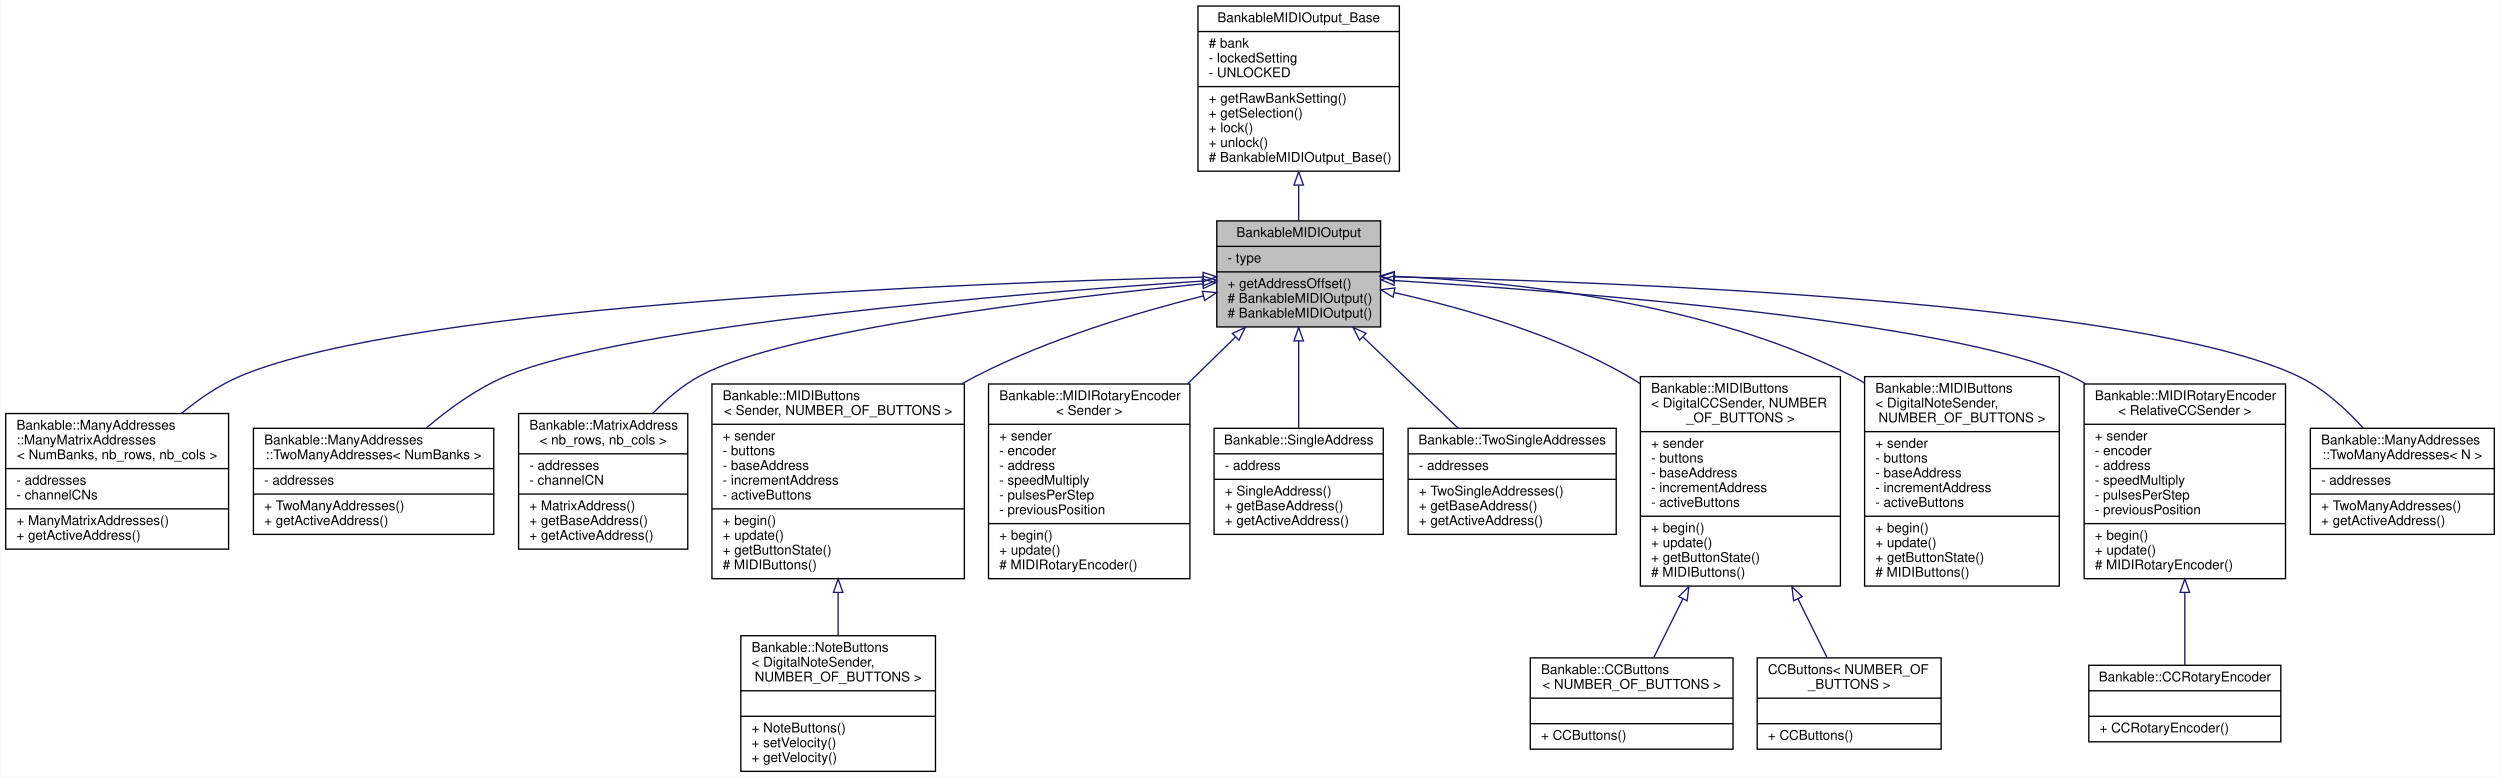
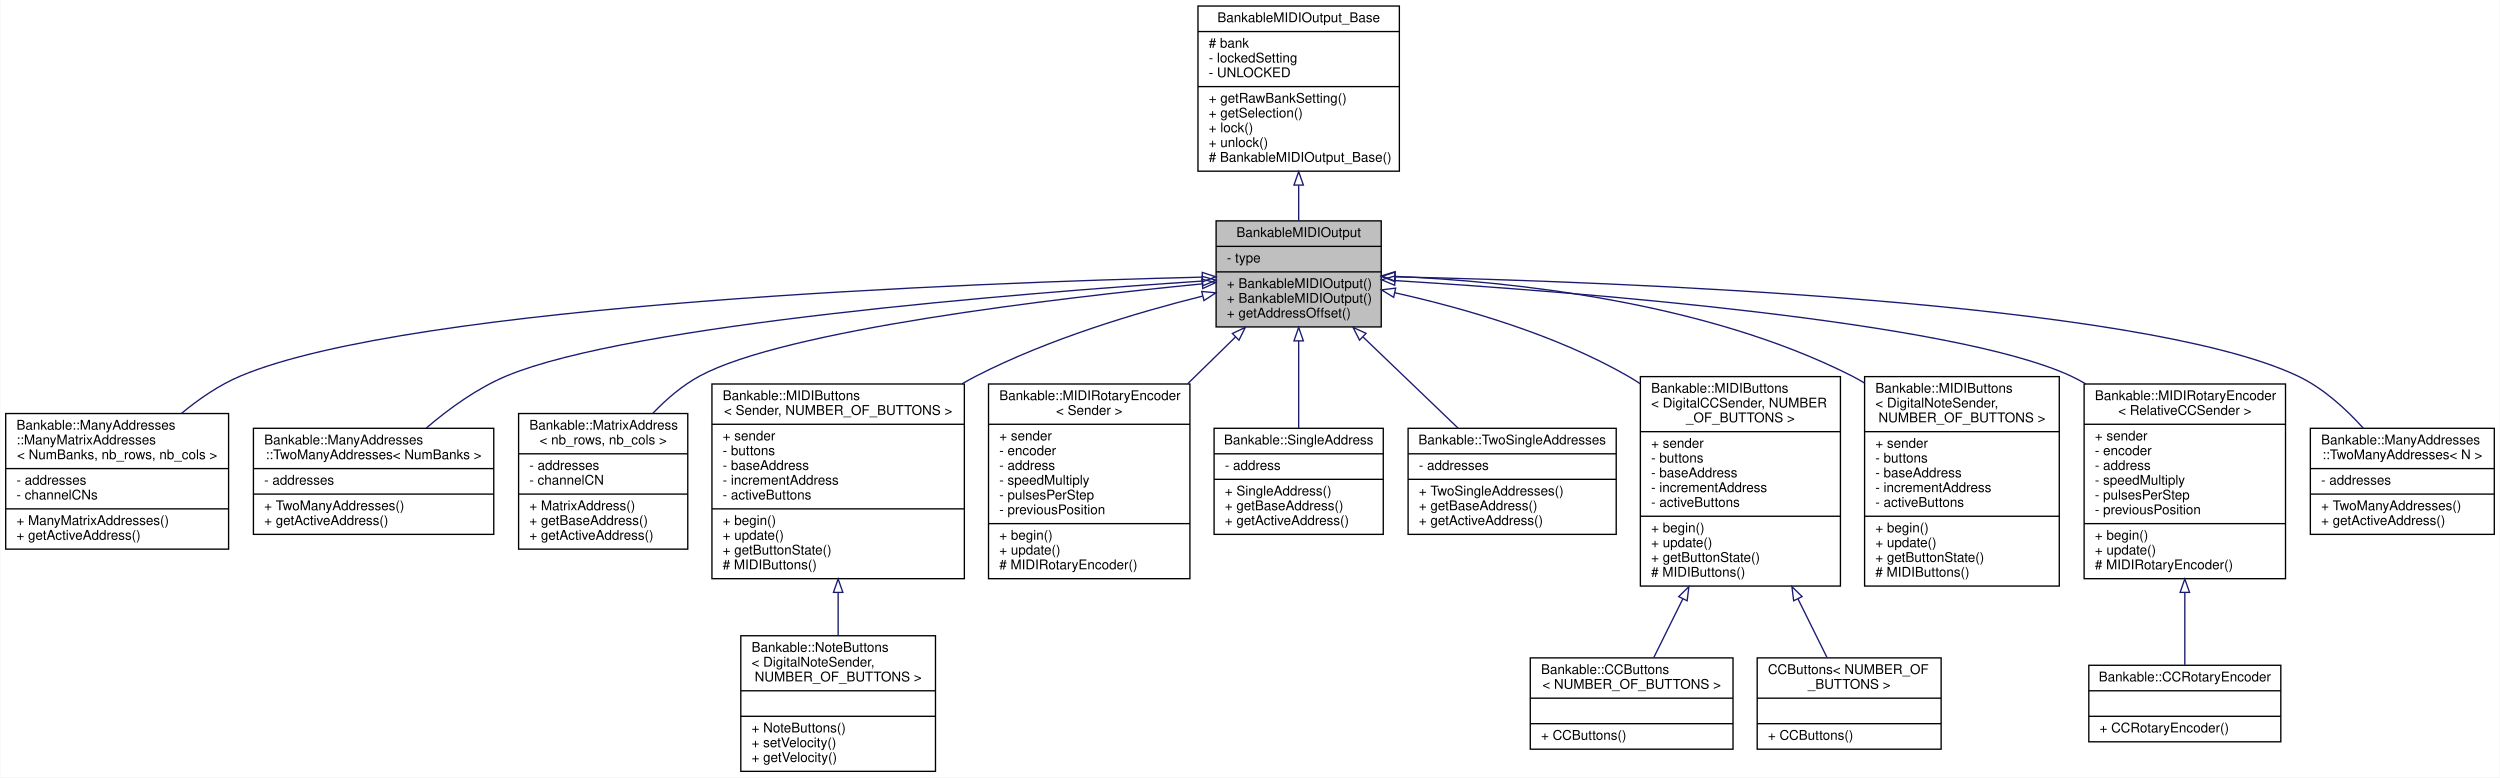
<svg xmlns="http://www.w3.org/2000/svg" xmlns:xlink="http://www.w3.org/1999/xlink" width="1862pt" height="579pt" viewBox="0.00 0.00 1861.50 579.00">
  <g id="graph0" class="graph" transform="scale(1 1) rotate(0) translate(4 575)">
    <polygon fill="white" stroke="none" points="-4,4 -4,-575 1857.5,-575 1857.5,4 -4,4" />
    <g id="node1" class="node">
      <g id="a_node1">
        <a xlink:title="A base class for all MIDIOutputElements that can be banked.">
-           <polygon fill="#bfbfbf" stroke="black" points="902,-331.5 902,-410.5 1024,-410.5 1024,-331.5 902,-331.5" />
+           <polygon fill="#bfbfbf" stroke="black" points="901.5,-331.5 901.5,-410.5 1024.5,-410.5 1024.5,-331.5 901.5,-331.5" />
          <text text-anchor="middle" x="963" y="-398.5" font-family="Helvetica,sans-Serif" font-size="10.00">BankableMIDIOutput</text>
-           <polyline fill="none" stroke="black" points="902,-391.5 1024,-391.5 " />
-           <text text-anchor="start" x="910" y="-379.5" font-family="Helvetica,sans-Serif" font-size="10.00">- type</text>
-           <polyline fill="none" stroke="black" points="902,-372.5 1024,-372.5 " />
-           <text text-anchor="start" x="910" y="-360.5" font-family="Helvetica,sans-Serif" font-size="10.00">+ getAddressOffset()</text>
-           <text text-anchor="start" x="910" y="-349.5" font-family="Helvetica,sans-Serif" font-size="10.00"># BankableMIDIOutput()</text>
-           <text text-anchor="start" x="910" y="-338.5" font-family="Helvetica,sans-Serif" font-size="10.00"># BankableMIDIOutput()</text>
+           <polyline fill="none" stroke="black" points="901.5,-391.5 1024.5,-391.5 " />
+           <text text-anchor="start" x="909.5" y="-379.5" font-family="Helvetica,sans-Serif" font-size="10.00">- type</text>
+           <polyline fill="none" stroke="black" points="901.5,-372.5 1024.5,-372.5 " />
+           <text text-anchor="start" x="909.5" y="-360.5" font-family="Helvetica,sans-Serif" font-size="10.00">+ BankableMIDIOutput()</text>
+           <text text-anchor="start" x="909.5" y="-349.5" font-family="Helvetica,sans-Serif" font-size="10.00">+ BankableMIDIOutput()</text>
+           <text text-anchor="start" x="909.5" y="-338.5" font-family="Helvetica,sans-Serif" font-size="10.00">+ getAddressOffset()</text>
        </a>
      </g>
    </g>
    <g id="node3" class="node">
      <g id="a_node3">
        <a xlink:href="../../d7/dc9/classBankable_1_1ManyAddresses_1_1ManyMatrixAddresses.html" target="_top" xlink:title=" ">
          <polygon fill="white" stroke="black" points="0,-166 0,-267 166,-267 166,-166 0,-166" />
          <text text-anchor="start" x="8" y="-255" font-family="Helvetica,sans-Serif" font-size="10.00">Bankable::ManyAddresses</text>
          <text text-anchor="start" x="8" y="-244" font-family="Helvetica,sans-Serif" font-size="10.00">::ManyMatrixAddresses</text>
          <text text-anchor="middle" x="83" y="-233" font-family="Helvetica,sans-Serif" font-size="10.00">&lt; NumBanks, nb_rows, nb_cols &gt;</text>
          <polyline fill="none" stroke="black" points="0,-226 166,-226 " />
          <text text-anchor="start" x="8" y="-214" font-family="Helvetica,sans-Serif" font-size="10.00">- addresses</text>
          <text text-anchor="start" x="8" y="-203" font-family="Helvetica,sans-Serif" font-size="10.00">- channelCNs</text>
          <polyline fill="none" stroke="black" points="0,-196 166,-196 " />
          <text text-anchor="start" x="8" y="-184" font-family="Helvetica,sans-Serif" font-size="10.00">+ ManyMatrixAddresses()</text>
          <text text-anchor="start" x="8" y="-173" font-family="Helvetica,sans-Serif" font-size="10.00">+ getActiveAddress()</text>
        </a>
      </g>
    </g>
    <g id="edge2" class="edge">
-       <path fill="none" stroke="midnightblue" d="M891.838,-368.621C723.151,-364.495 303.52,-348.955 175,-295 159.21,-288.371 144.096,-278.037 130.846,-267.052" />
-       <polygon fill="none" stroke="midnightblue" points="891.777,-372.121 901.857,-368.86 891.944,-365.123 891.777,-372.121" />
+       <path fill="none" stroke="midnightblue" d="M891.226,-368.606C722.138,-364.457 303.365,-348.89 175,-295 159.21,-288.371 144.096,-278.037 130.846,-267.052" />
+       <polygon fill="none" stroke="midnightblue" points="891.19,-372.106 901.271,-368.846 891.358,-365.108 891.19,-372.106" />
    </g>
    <g id="node4" class="node">
      <g id="a_node4">
        <a xlink:href="../../d7/d27/classBankable_1_1ManyAddresses_1_1TwoManyAddresses.html" target="_top" xlink:title=" ">
          <polygon fill="white" stroke="black" points="184.5,-177 184.5,-256 363.5,-256 363.5,-177 184.5,-177" />
          <text text-anchor="start" x="192.5" y="-244" font-family="Helvetica,sans-Serif" font-size="10.00">Bankable::ManyAddresses</text>
          <text text-anchor="middle" x="274" y="-233" font-family="Helvetica,sans-Serif" font-size="10.00">::TwoManyAddresses&lt; NumBanks &gt;</text>
          <polyline fill="none" stroke="black" points="184.5,-226 363.5,-226 " />
          <text text-anchor="start" x="192.5" y="-214" font-family="Helvetica,sans-Serif" font-size="10.00">- addresses</text>
          <polyline fill="none" stroke="black" points="184.5,-207 363.5,-207 " />
          <text text-anchor="start" x="192.5" y="-195" font-family="Helvetica,sans-Serif" font-size="10.00">+ TwoManyAddresses()</text>
          <text text-anchor="start" x="192.5" y="-184" font-family="Helvetica,sans-Serif" font-size="10.00">+ getActiveAddress()</text>
        </a>
      </g>
    </g>
    <g id="edge3" class="edge">
-       <path fill="none" stroke="midnightblue" d="M891.586,-365.679C755.708,-356.682 465.292,-333.511 373,-295 351.244,-285.922 330.225,-270.71 313.193,-256.156" />
-       <polygon fill="none" stroke="midnightblue" points="891.677,-369.193 901.885,-366.354 892.135,-362.208 891.677,-369.193" />
+       <path fill="none" stroke="midnightblue" d="M891.072,-365.645C754.978,-356.624 465.175,-333.463 373,-295 351.244,-285.922 330.225,-270.71 313.193,-256.156" />
+       <polygon fill="none" stroke="midnightblue" points="891.182,-369.16 901.39,-366.322 891.64,-362.175 891.182,-369.16" />
    </g>
    <g id="node5" class="node">
      <g id="a_node5">
        <a xlink:href="../../d7/db5/classBankable_1_1MatrixAddress.html" target="_top" xlink:title=" ">
          <polygon fill="white" stroke="black" points="382,-166 382,-267 508,-267 508,-166 382,-166" />
          <text text-anchor="start" x="390" y="-255" font-family="Helvetica,sans-Serif" font-size="10.00">Bankable::MatrixAddress</text>
          <text text-anchor="middle" x="445" y="-244" font-family="Helvetica,sans-Serif" font-size="10.00">&lt; nb_rows, nb_cols &gt;</text>
          <polyline fill="none" stroke="black" points="382,-237 508,-237 " />
          <text text-anchor="start" x="390" y="-225" font-family="Helvetica,sans-Serif" font-size="10.00">- addresses</text>
          <text text-anchor="start" x="390" y="-214" font-family="Helvetica,sans-Serif" font-size="10.00">- channelCN</text>
          <polyline fill="none" stroke="black" points="382,-207 508,-207 " />
          <text text-anchor="start" x="390" y="-195" font-family="Helvetica,sans-Serif" font-size="10.00">+ MatrixAddress()</text>
          <text text-anchor="start" x="390" y="-184" font-family="Helvetica,sans-Serif" font-size="10.00">+ getBaseAddress()</text>
          <text text-anchor="start" x="390" y="-173" font-family="Helvetica,sans-Serif" font-size="10.00">+ getActiveAddress()</text>
        </a>
      </g>
    </g>
    <g id="edge4" class="edge">
-       <path fill="none" stroke="midnightblue" d="M891.345,-363.6C782.244,-352.916 580.441,-329.197 517,-295 504.067,-288.029 492.186,-277.846 481.962,-267.14" />
-       <polygon fill="none" stroke="midnightblue" points="891.316,-367.113 901.607,-364.593 891.99,-360.146 891.316,-367.113" />
+       <path fill="none" stroke="midnightblue" d="M890.913,-363.557C781.711,-352.854 580.357,-329.152 517,-295 504.067,-288.029 492.186,-277.846 481.962,-267.14" />
+       <polygon fill="none" stroke="midnightblue" points="890.895,-367.072 901.186,-364.552 891.57,-360.104 890.895,-367.072" />
    </g>
    <g id="node6" class="node">
      <g id="a_node6">
        <a xlink:href="../../dc/d22/classBankable_1_1MIDIButtons.html" target="_top" xlink:title="An abstract class for momentary push buttons that send MIDI events.">
          <polygon fill="white" stroke="black" points="526,-144 526,-289 714,-289 714,-144 526,-144" />
          <text text-anchor="start" x="534" y="-277" font-family="Helvetica,sans-Serif" font-size="10.00">Bankable::MIDIButtons</text>
          <text text-anchor="middle" x="620" y="-266" font-family="Helvetica,sans-Serif" font-size="10.00">&lt; Sender, NUMBER_OF_BUTTONS &gt;</text>
          <polyline fill="none" stroke="black" points="526,-259 714,-259 " />
          <text text-anchor="start" x="534" y="-247" font-family="Helvetica,sans-Serif" font-size="10.00">+ sender</text>
          <text text-anchor="start" x="534" y="-236" font-family="Helvetica,sans-Serif" font-size="10.00">- buttons</text>
          <text text-anchor="start" x="534" y="-225" font-family="Helvetica,sans-Serif" font-size="10.00">- baseAddress</text>
          <text text-anchor="start" x="534" y="-214" font-family="Helvetica,sans-Serif" font-size="10.00">- incrementAddress</text>
          <text text-anchor="start" x="534" y="-203" font-family="Helvetica,sans-Serif" font-size="10.00">- activeButtons</text>
          <polyline fill="none" stroke="black" points="526,-196 714,-196 " />
          <text text-anchor="start" x="534" y="-184" font-family="Helvetica,sans-Serif" font-size="10.00">+ begin()</text>
          <text text-anchor="start" x="534" y="-173" font-family="Helvetica,sans-Serif" font-size="10.00">+ update()</text>
          <text text-anchor="start" x="534" y="-162" font-family="Helvetica,sans-Serif" font-size="10.00">+ getButtonState()</text>
          <text text-anchor="start" x="534" y="-151" font-family="Helvetica,sans-Serif" font-size="10.00"># MIDIButtons()</text>
        </a>
      </g>
    </g>
    <g id="edge5" class="edge">
-       <path fill="none" stroke="midnightblue" d="M891.938,-354.596C842.815,-342.339 776.871,-322.634 723,-295 719.416,-293.161 715.827,-291.198 712.251,-289.137" />
-       <polygon fill="none" stroke="midnightblue" points="891.296,-358.042 901.842,-357.023 892.963,-351.243 891.296,-358.042" />
+       <path fill="none" stroke="midnightblue" d="M891.441,-354.472C842.371,-342.206 776.69,-322.541 723,-295 719.416,-293.161 715.827,-291.198 712.251,-289.137" />
+       <polygon fill="none" stroke="midnightblue" points="890.791,-357.916 901.337,-356.901 892.46,-351.118 890.791,-357.916" />
    </g>
    <g id="node8" class="node">
      <g id="a_node8">
        <a xlink:href="../../dc/dd5/classBankable_1_1MIDIRotaryEncoder.html" target="_top" xlink:title="An abstract class for rotary encoders that send MIDI events and that can be added to a Bank.">
          <polygon fill="white" stroke="black" points="732,-144 732,-289 882,-289 882,-144 732,-144" />
          <text text-anchor="start" x="740" y="-277" font-family="Helvetica,sans-Serif" font-size="10.00">Bankable::MIDIRotaryEncoder</text>
          <text text-anchor="middle" x="807" y="-266" font-family="Helvetica,sans-Serif" font-size="10.00">&lt; Sender &gt;</text>
          <polyline fill="none" stroke="black" points="732,-259 882,-259 " />
          <text text-anchor="start" x="740" y="-247" font-family="Helvetica,sans-Serif" font-size="10.00">+ sender</text>
          <text text-anchor="start" x="740" y="-236" font-family="Helvetica,sans-Serif" font-size="10.00">- encoder</text>
          <text text-anchor="start" x="740" y="-225" font-family="Helvetica,sans-Serif" font-size="10.00">- address</text>
          <text text-anchor="start" x="740" y="-214" font-family="Helvetica,sans-Serif" font-size="10.00">- speedMultiply</text>
          <text text-anchor="start" x="740" y="-203" font-family="Helvetica,sans-Serif" font-size="10.00">- pulsesPerStep</text>
          <text text-anchor="start" x="740" y="-192" font-family="Helvetica,sans-Serif" font-size="10.00">- previousPosition</text>
          <polyline fill="none" stroke="black" points="732,-185 882,-185 " />
          <text text-anchor="start" x="740" y="-173" font-family="Helvetica,sans-Serif" font-size="10.00">+ begin()</text>
          <text text-anchor="start" x="740" y="-162" font-family="Helvetica,sans-Serif" font-size="10.00">+ update()</text>
          <text text-anchor="start" x="740" y="-151" font-family="Helvetica,sans-Serif" font-size="10.00"># MIDIRotaryEncoder()</text>
        </a>
      </g>
    </g>
    <g id="edge7" class="edge">
      <path fill="none" stroke="midnightblue" d="M916.003,-324.057C904.759,-313.066 892.489,-301.071 880.369,-289.223" />
      <polygon fill="none" stroke="midnightblue" points="913.633,-326.636 923.231,-331.123 918.527,-321.63 913.633,-326.636" />
    </g>
    <g id="node9" class="node">
      <g id="a_node9">
        <a xlink:href="../../df/de5/classBankable_1_1SingleAddress.html" target="_top" xlink:title=" ">
          <polygon fill="white" stroke="black" points="900,-177 900,-256 1026,-256 1026,-177 900,-177" />
          <text text-anchor="middle" x="963" y="-244" font-family="Helvetica,sans-Serif" font-size="10.00">Bankable::SingleAddress</text>
          <polyline fill="none" stroke="black" points="900,-237 1026,-237 " />
          <text text-anchor="start" x="908" y="-225" font-family="Helvetica,sans-Serif" font-size="10.00">- address</text>
          <polyline fill="none" stroke="black" points="900,-218 1026,-218 " />
          <text text-anchor="start" x="908" y="-206" font-family="Helvetica,sans-Serif" font-size="10.00">+ SingleAddress()</text>
          <text text-anchor="start" x="908" y="-195" font-family="Helvetica,sans-Serif" font-size="10.00">+ getBaseAddress()</text>
          <text text-anchor="start" x="908" y="-184" font-family="Helvetica,sans-Serif" font-size="10.00">+ getActiveAddress()</text>
        </a>
      </g>
    </g>
    <g id="edge8" class="edge">
      <path fill="none" stroke="midnightblue" d="M963,-321.082C963,-300.034 963,-275.784 963,-256.041" />
      <polygon fill="none" stroke="midnightblue" points="959.5,-321.123 963,-331.123 966.5,-321.123 959.5,-321.123" />
    </g>
    <g id="node10" class="node">
      <g id="a_node10">
        <a xlink:href="../../d3/df8/classBankable_1_1TwoSingleAddresses.html" target="_top" xlink:title=" ">
          <polygon fill="white" stroke="black" points="1044.5,-177 1044.5,-256 1199.5,-256 1199.5,-177 1044.5,-177" />
          <text text-anchor="middle" x="1122" y="-244" font-family="Helvetica,sans-Serif" font-size="10.00">Bankable::TwoSingleAddresses</text>
          <polyline fill="none" stroke="black" points="1044.5,-237 1199.5,-237 " />
          <text text-anchor="start" x="1052.5" y="-225" font-family="Helvetica,sans-Serif" font-size="10.00">- addresses</text>
          <polyline fill="none" stroke="black" points="1044.5,-218 1199.5,-218 " />
          <text text-anchor="start" x="1052.5" y="-206" font-family="Helvetica,sans-Serif" font-size="10.00">+ TwoSingleAddresses()</text>
          <text text-anchor="start" x="1052.5" y="-195" font-family="Helvetica,sans-Serif" font-size="10.00">+ getBaseAddress()</text>
          <text text-anchor="start" x="1052.5" y="-184" font-family="Helvetica,sans-Serif" font-size="10.00">+ getActiveAddress()</text>
        </a>
      </g>
    </g>
    <g id="edge9" class="edge">
      <path fill="none" stroke="midnightblue" d="M1011.03,-323.931C1033.64,-302.248 1060.3,-276.681 1081.82,-256.041" />
      <polygon fill="none" stroke="midnightblue" points="1008.33,-321.675 1003.53,-331.123 1013.17,-326.727 1008.33,-321.675" />
    </g>
    <g id="node11" class="node">
      <g id="a_node11">
        <a xlink:href="../../dc/d22/classBankable_1_1MIDIButtons.html" target="_top" xlink:title=" ">
          <polygon fill="white" stroke="black" points="1217.5,-138.5 1217.5,-294.5 1366.5,-294.5 1366.5,-138.5 1217.5,-138.5" />
          <text text-anchor="start" x="1225.5" y="-282.5" font-family="Helvetica,sans-Serif" font-size="10.00">Bankable::MIDIButtons</text>
          <text text-anchor="start" x="1225.5" y="-271.5" font-family="Helvetica,sans-Serif" font-size="10.00">&lt; DigitalCCSender, NUMBER</text>
          <text text-anchor="middle" x="1292" y="-260.5" font-family="Helvetica,sans-Serif" font-size="10.00">_OF_BUTTONS &gt;</text>
          <polyline fill="none" stroke="black" points="1217.5,-253.5 1366.5,-253.5 " />
          <text text-anchor="start" x="1225.5" y="-241.5" font-family="Helvetica,sans-Serif" font-size="10.00">+ sender</text>
          <text text-anchor="start" x="1225.5" y="-230.5" font-family="Helvetica,sans-Serif" font-size="10.00">- buttons</text>
          <text text-anchor="start" x="1225.5" y="-219.5" font-family="Helvetica,sans-Serif" font-size="10.00">- baseAddress</text>
          <text text-anchor="start" x="1225.5" y="-208.5" font-family="Helvetica,sans-Serif" font-size="10.00">- incrementAddress</text>
          <text text-anchor="start" x="1225.5" y="-197.5" font-family="Helvetica,sans-Serif" font-size="10.00">- activeButtons</text>
          <polyline fill="none" stroke="black" points="1217.5,-190.5 1366.5,-190.5 " />
          <text text-anchor="start" x="1225.5" y="-178.5" font-family="Helvetica,sans-Serif" font-size="10.00">+ begin()</text>
          <text text-anchor="start" x="1225.5" y="-167.5" font-family="Helvetica,sans-Serif" font-size="10.00">+ update()</text>
          <text text-anchor="start" x="1225.5" y="-156.5" font-family="Helvetica,sans-Serif" font-size="10.00">+ getButtonState()</text>
          <text text-anchor="start" x="1225.5" y="-145.5" font-family="Helvetica,sans-Serif" font-size="10.00"># MIDIButtons()</text>
        </a>
      </g>
    </g>
    <g id="edge10" class="edge">
-       <path fill="none" stroke="midnightblue" d="M1034.12,-357.063C1084.94,-345.767 1153.66,-326.195 1208,-295 1211.18,-293.173 1214.35,-291.204 1217.47,-289.126" />
-       <polygon fill="none" stroke="midnightblue" points="1033.24,-353.674 1024.21,-359.213 1034.72,-360.515 1033.24,-353.674" />
+       <path fill="none" stroke="midnightblue" d="M1034.63,-356.95C1085.4,-345.637 1153.84,-326.091 1208,-295 1211.18,-293.173 1214.35,-291.204 1217.47,-289.126" />
+       <polygon fill="none" stroke="midnightblue" points="1033.75,-353.56 1024.72,-359.104 1035.24,-360.4 1033.75,-353.56" />
    </g>
    <g id="node14" class="node">
      <g id="a_node14">
        <a xlink:href="../../dc/d22/classBankable_1_1MIDIButtons.html" target="_top" xlink:title=" ">
          <polygon fill="white" stroke="black" points="1384.5,-138.5 1384.5,-294.5 1529.5,-294.5 1529.5,-138.5 1384.5,-138.5" />
          <text text-anchor="start" x="1392.5" y="-282.5" font-family="Helvetica,sans-Serif" font-size="10.00">Bankable::MIDIButtons</text>
          <text text-anchor="start" x="1392.5" y="-271.5" font-family="Helvetica,sans-Serif" font-size="10.00">&lt; DigitalNoteSender,</text>
          <text text-anchor="middle" x="1457" y="-260.5" font-family="Helvetica,sans-Serif" font-size="10.00"> NUMBER_OF_BUTTONS &gt;</text>
          <polyline fill="none" stroke="black" points="1384.5,-253.5 1529.5,-253.5 " />
          <text text-anchor="start" x="1392.5" y="-241.5" font-family="Helvetica,sans-Serif" font-size="10.00">+ sender</text>
          <text text-anchor="start" x="1392.5" y="-230.5" font-family="Helvetica,sans-Serif" font-size="10.00">- buttons</text>
          <text text-anchor="start" x="1392.5" y="-219.5" font-family="Helvetica,sans-Serif" font-size="10.00">- baseAddress</text>
          <text text-anchor="start" x="1392.5" y="-208.5" font-family="Helvetica,sans-Serif" font-size="10.00">- incrementAddress</text>
          <text text-anchor="start" x="1392.5" y="-197.5" font-family="Helvetica,sans-Serif" font-size="10.00">- activeButtons</text>
          <polyline fill="none" stroke="black" points="1384.5,-190.5 1529.5,-190.5 " />
          <text text-anchor="start" x="1392.5" y="-178.5" font-family="Helvetica,sans-Serif" font-size="10.00">+ begin()</text>
          <text text-anchor="start" x="1392.5" y="-167.5" font-family="Helvetica,sans-Serif" font-size="10.00">+ update()</text>
          <text text-anchor="start" x="1392.5" y="-156.5" font-family="Helvetica,sans-Serif" font-size="10.00">+ getButtonState()</text>
          <text text-anchor="start" x="1392.5" y="-145.5" font-family="Helvetica,sans-Serif" font-size="10.00"># MIDIButtons()</text>
        </a>
      </g>
    </g>
    <g id="edge13" class="edge">
-       <path fill="none" stroke="midnightblue" d="M1034.15,-369.185C1119.49,-365.553 1264.83,-350.773 1375,-295 1378.15,-293.407 1381.25,-291.656 1384.32,-289.775" />
-       <polygon fill="none" stroke="midnightblue" points="1033.9,-365.691 1024.04,-369.574 1034.17,-372.686 1033.9,-365.691" />
+       <path fill="none" stroke="midnightblue" d="M1034.87,-369.153C1120.31,-365.469 1265.14,-350.615 1375,-295 1378.15,-293.407 1381.25,-291.656 1384.32,-289.775" />
+       <polygon fill="none" stroke="midnightblue" points="1034.61,-365.661 1024.75,-369.549 1034.88,-372.656 1034.61,-365.661" />
    </g>
    <g id="node15" class="node">
      <g id="a_node15">
        <a xlink:href="../../dc/dd5/classBankable_1_1MIDIRotaryEncoder.html" target="_top" xlink:title=" ">
          <polygon fill="white" stroke="black" points="1548,-144 1548,-289 1698,-289 1698,-144 1548,-144" />
          <text text-anchor="start" x="1556" y="-277" font-family="Helvetica,sans-Serif" font-size="10.00">Bankable::MIDIRotaryEncoder</text>
          <text text-anchor="middle" x="1623" y="-266" font-family="Helvetica,sans-Serif" font-size="10.00">&lt; RelativeCCSender &gt;</text>
          <polyline fill="none" stroke="black" points="1548,-259 1698,-259 " />
          <text text-anchor="start" x="1556" y="-247" font-family="Helvetica,sans-Serif" font-size="10.00">+ sender</text>
          <text text-anchor="start" x="1556" y="-236" font-family="Helvetica,sans-Serif" font-size="10.00">- encoder</text>
          <text text-anchor="start" x="1556" y="-225" font-family="Helvetica,sans-Serif" font-size="10.00">- address</text>
          <text text-anchor="start" x="1556" y="-214" font-family="Helvetica,sans-Serif" font-size="10.00">- speedMultiply</text>
          <text text-anchor="start" x="1556" y="-203" font-family="Helvetica,sans-Serif" font-size="10.00">- pulsesPerStep</text>
          <text text-anchor="start" x="1556" y="-192" font-family="Helvetica,sans-Serif" font-size="10.00">- previousPosition</text>
          <polyline fill="none" stroke="black" points="1548,-185 1698,-185 " />
          <text text-anchor="start" x="1556" y="-173" font-family="Helvetica,sans-Serif" font-size="10.00">+ begin()</text>
          <text text-anchor="start" x="1556" y="-162" font-family="Helvetica,sans-Serif" font-size="10.00">+ update()</text>
          <text text-anchor="start" x="1556" y="-151" font-family="Helvetica,sans-Serif" font-size="10.00"># MIDIRotaryEncoder()</text>
        </a>
      </g>
    </g>
    <g id="edge14" class="edge">
-       <path fill="none" stroke="midnightblue" d="M1034.38,-366.036C1167.89,-357.75 1449.89,-335.889 1538,-295 1541.8,-293.235 1545.56,-291.237 1549.24,-289.058" />
-       <polygon fill="none" stroke="midnightblue" points="1034.02,-362.551 1024.25,-366.656 1034.44,-369.538 1034.02,-362.551" />
+       <path fill="none" stroke="midnightblue" d="M1034.88,-366.004C1168.6,-357.694 1450,-335.837 1538,-295 1541.8,-293.235 1545.56,-291.237 1549.24,-289.058" />
+       <polygon fill="none" stroke="midnightblue" points="1034.51,-362.521 1024.74,-366.626 1034.93,-369.507 1034.51,-362.521" />
    </g>
    <g id="node17" class="node">
      <g id="a_node17">
        <a xlink:href="../../d7/d27/classBankable_1_1ManyAddresses_1_1TwoManyAddresses.html" target="_top" xlink:title=" ">
          <polygon fill="white" stroke="black" points="1716.5,-177 1716.5,-256 1853.5,-256 1853.5,-177 1716.5,-177" />
          <text text-anchor="start" x="1724.5" y="-244" font-family="Helvetica,sans-Serif" font-size="10.00">Bankable::ManyAddresses</text>
          <text text-anchor="middle" x="1785" y="-233" font-family="Helvetica,sans-Serif" font-size="10.00">::TwoManyAddresses&lt; N &gt;</text>
          <polyline fill="none" stroke="black" points="1716.5,-226 1853.5,-226 " />
          <text text-anchor="start" x="1724.5" y="-214" font-family="Helvetica,sans-Serif" font-size="10.00">- addresses</text>
          <polyline fill="none" stroke="black" points="1716.5,-207 1853.5,-207 " />
          <text text-anchor="start" x="1724.5" y="-195" font-family="Helvetica,sans-Serif" font-size="10.00">+ TwoManyAddresses()</text>
          <text text-anchor="start" x="1724.5" y="-184" font-family="Helvetica,sans-Serif" font-size="10.00">+ getActiveAddress()</text>
        </a>
      </g>
    </g>
    <g id="edge16" class="edge">
-       <path fill="none" stroke="midnightblue" d="M1034.43,-368.83C1196.85,-365.211 1588.91,-350.786 1707,-295 1725.81,-286.112 1742.75,-270.743 1755.99,-256.023" />
-       <polygon fill="none" stroke="midnightblue" points="1033.99,-365.339 1024.07,-369.053 1034.14,-372.337 1033.99,-365.339" />
+       <path fill="none" stroke="midnightblue" d="M1035.02,-368.817C1197.8,-365.176 1589.05,-350.718 1707,-295 1725.81,-286.112 1742.75,-270.743 1755.99,-256.023" />
+       <polygon fill="none" stroke="midnightblue" points="1034.56,-365.326 1024.64,-369.041 1034.71,-372.324 1034.56,-365.326" />
    </g>
    <g id="node2" class="node">
      <g id="a_node2">
        <a xlink:href="../../d4/d6e/classBankableMIDIOutput__Base.html" target="_top" xlink:title=" ">
          <polygon fill="white" stroke="black" points="888,-447.5 888,-570.5 1038,-570.5 1038,-447.5 888,-447.5" />
          <text text-anchor="middle" x="963" y="-558.5" font-family="Helvetica,sans-Serif" font-size="10.00">BankableMIDIOutput_Base</text>
          <polyline fill="none" stroke="black" points="888,-551.5 1038,-551.5 " />
          <text text-anchor="start" x="896" y="-539.5" font-family="Helvetica,sans-Serif" font-size="10.00"># bank</text>
          <text text-anchor="start" x="896" y="-528.5" font-family="Helvetica,sans-Serif" font-size="10.00">- lockedSetting</text>
          <text text-anchor="start" x="896" y="-517.5" font-family="Helvetica,sans-Serif" font-size="10.00">- UNLOCKED</text>
          <polyline fill="none" stroke="black" points="888,-510.5 1038,-510.5 " />
          <text text-anchor="start" x="896" y="-498.5" font-family="Helvetica,sans-Serif" font-size="10.00">+ getRawBankSetting()</text>
          <text text-anchor="start" x="896" y="-487.5" font-family="Helvetica,sans-Serif" font-size="10.00">+ getSelection()</text>
          <text text-anchor="start" x="896" y="-476.5" font-family="Helvetica,sans-Serif" font-size="10.00">+ lock()</text>
          <text text-anchor="start" x="896" y="-465.5" font-family="Helvetica,sans-Serif" font-size="10.00">+ unlock()</text>
          <text text-anchor="start" x="896" y="-454.5" font-family="Helvetica,sans-Serif" font-size="10.00"># BankableMIDIOutput_Base()</text>
        </a>
      </g>
    </g>
    <g id="edge1" class="edge">
      <path fill="none" stroke="midnightblue" d="M963,-436.911C963,-427.831 963,-418.824 963,-410.54" />
      <polygon fill="none" stroke="midnightblue" points="959.5,-437.16 963,-447.16 966.5,-437.16 959.5,-437.16" />
    </g>
    <g id="node7" class="node">
      <g id="a_node7">
        <a xlink:href="../../d6/d5b/classBankable_1_1NoteButtons.html" target="_top" xlink:title="A class of MIDIOutputElements that read the input of a collection of momentary push buttons or switch...">
          <polygon fill="white" stroke="black" points="547.5,-0.5 547.5,-101.5 692.5,-101.5 692.5,-0.5 547.5,-0.5" />
          <text text-anchor="start" x="555.5" y="-89.5" font-family="Helvetica,sans-Serif" font-size="10.00">Bankable::NoteButtons</text>
          <text text-anchor="start" x="555.5" y="-78.5" font-family="Helvetica,sans-Serif" font-size="10.00">&lt; DigitalNoteSender,</text>
          <text text-anchor="middle" x="620" y="-67.5" font-family="Helvetica,sans-Serif" font-size="10.00"> NUMBER_OF_BUTTONS &gt;</text>
          <polyline fill="none" stroke="black" points="547.5,-60.5 692.5,-60.5 " />
          <text text-anchor="middle" x="620" y="-48.5" font-family="Helvetica,sans-Serif" font-size="10.00"> </text>
          <polyline fill="none" stroke="black" points="547.5,-41.5 692.5,-41.5 " />
          <text text-anchor="start" x="555.5" y="-29.5" font-family="Helvetica,sans-Serif" font-size="10.00">+ NoteButtons()</text>
          <text text-anchor="start" x="555.5" y="-18.5" font-family="Helvetica,sans-Serif" font-size="10.00">+ setVelocity()</text>
          <text text-anchor="start" x="555.5" y="-7.5" font-family="Helvetica,sans-Serif" font-size="10.00">+ getVelocity()</text>
        </a>
      </g>
    </g>
    <g id="edge6" class="edge">
      <path fill="none" stroke="midnightblue" d="M620,-133.727C620,-122.748 620,-111.77 620,-101.584" />
      <polygon fill="none" stroke="midnightblue" points="616.5,-133.786 620,-143.787 623.5,-133.787 616.5,-133.786" />
    </g>
    <g id="node12" class="node">
      <g id="a_node12">
        <a xlink:href="../../d2/def/classBankable_1_1CCButtons.html" target="_top" xlink:title="A class of MIDIOutputElements that read the input of a collection of momentary push buttons or switch...">
          <polygon fill="white" stroke="black" points="1135.5,-17 1135.5,-85 1286.5,-85 1286.5,-17 1135.5,-17" />
          <text text-anchor="start" x="1143.5" y="-73" font-family="Helvetica,sans-Serif" font-size="10.00">Bankable::CCButtons</text>
          <text text-anchor="middle" x="1211" y="-62" font-family="Helvetica,sans-Serif" font-size="10.00">&lt; NUMBER_OF_BUTTONS &gt;</text>
          <polyline fill="none" stroke="black" points="1135.5,-55 1286.5,-55 " />
          <text text-anchor="middle" x="1211" y="-43" font-family="Helvetica,sans-Serif" font-size="10.00"> </text>
          <polyline fill="none" stroke="black" points="1135.5,-36 1286.5,-36 " />
          <text text-anchor="start" x="1143.5" y="-24" font-family="Helvetica,sans-Serif" font-size="10.00">+ CCButtons()</text>
        </a>
      </g>
    </g>
    <g id="edge11" class="edge">
      <path fill="none" stroke="midnightblue" d="M1249.08,-128.871C1241.36,-113.283 1233.76,-97.933 1227.4,-85.097" />
      <polygon fill="none" stroke="midnightblue" points="1246.06,-130.652 1253.63,-138.059 1252.33,-127.545 1246.06,-130.652" />
    </g>
    <g id="node13" class="node">
      <g id="a_node13">
        <a xlink:href="../../d0/dd3/classCCButtons.html" target="_top" xlink:title="A class of MIDIOutputElements that read the input of a collection of momentary push buttons or switch...">
          <polygon fill="white" stroke="black" points="1304.5,-17 1304.5,-85 1441.5,-85 1441.5,-17 1304.5,-17" />
          <text text-anchor="start" x="1312.5" y="-73" font-family="Helvetica,sans-Serif" font-size="10.00">CCButtons&lt; NUMBER_OF</text>
          <text text-anchor="middle" x="1373" y="-62" font-family="Helvetica,sans-Serif" font-size="10.00">_BUTTONS &gt;</text>
          <polyline fill="none" stroke="black" points="1304.5,-55 1441.5,-55 " />
          <text text-anchor="middle" x="1373" y="-43" font-family="Helvetica,sans-Serif" font-size="10.00"> </text>
          <polyline fill="none" stroke="black" points="1304.5,-36 1441.5,-36 " />
          <text text-anchor="start" x="1312.5" y="-24" font-family="Helvetica,sans-Serif" font-size="10.00">+ CCButtons()</text>
        </a>
      </g>
    </g>
    <g id="edge12" class="edge">
      <path fill="none" stroke="midnightblue" d="M1334.92,-128.871C1342.64,-113.283 1350.24,-97.933 1356.6,-85.097" />
      <polygon fill="none" stroke="midnightblue" points="1331.67,-127.545 1330.37,-138.059 1337.94,-130.652 1331.67,-127.545" />
    </g>
    <g id="node16" class="node">
      <g id="a_node16">
        <a xlink:href="../../da/d40/classBankable_1_1CCRotaryEncoder.html" target="_top" xlink:title="A class of MIDIOutputElements that read the input of a quadrature (rotary) encoder and send out relat...">
          <polygon fill="white" stroke="black" points="1551.5,-22.5 1551.5,-79.5 1694.5,-79.5 1694.5,-22.5 1551.5,-22.5" />
          <text text-anchor="middle" x="1623" y="-67.5" font-family="Helvetica,sans-Serif" font-size="10.00">Bankable::CCRotaryEncoder</text>
          <polyline fill="none" stroke="black" points="1551.5,-60.5 1694.5,-60.5 " />
          <text text-anchor="middle" x="1623" y="-48.5" font-family="Helvetica,sans-Serif" font-size="10.00"> </text>
          <polyline fill="none" stroke="black" points="1551.5,-41.5 1694.5,-41.5 " />
          <text text-anchor="start" x="1559.5" y="-29.5" font-family="Helvetica,sans-Serif" font-size="10.00">+ CCRotaryEncoder()</text>
        </a>
      </g>
    </g>
    <g id="edge15" class="edge">
      <path fill="none" stroke="midnightblue" d="M1623,-133.654C1623,-114.234 1623,-94.821 1623,-79.799" />
      <polygon fill="none" stroke="midnightblue" points="1619.5,-133.786 1623,-143.787 1626.5,-133.787 1619.5,-133.786" />
    </g>
  </g>
</svg>
